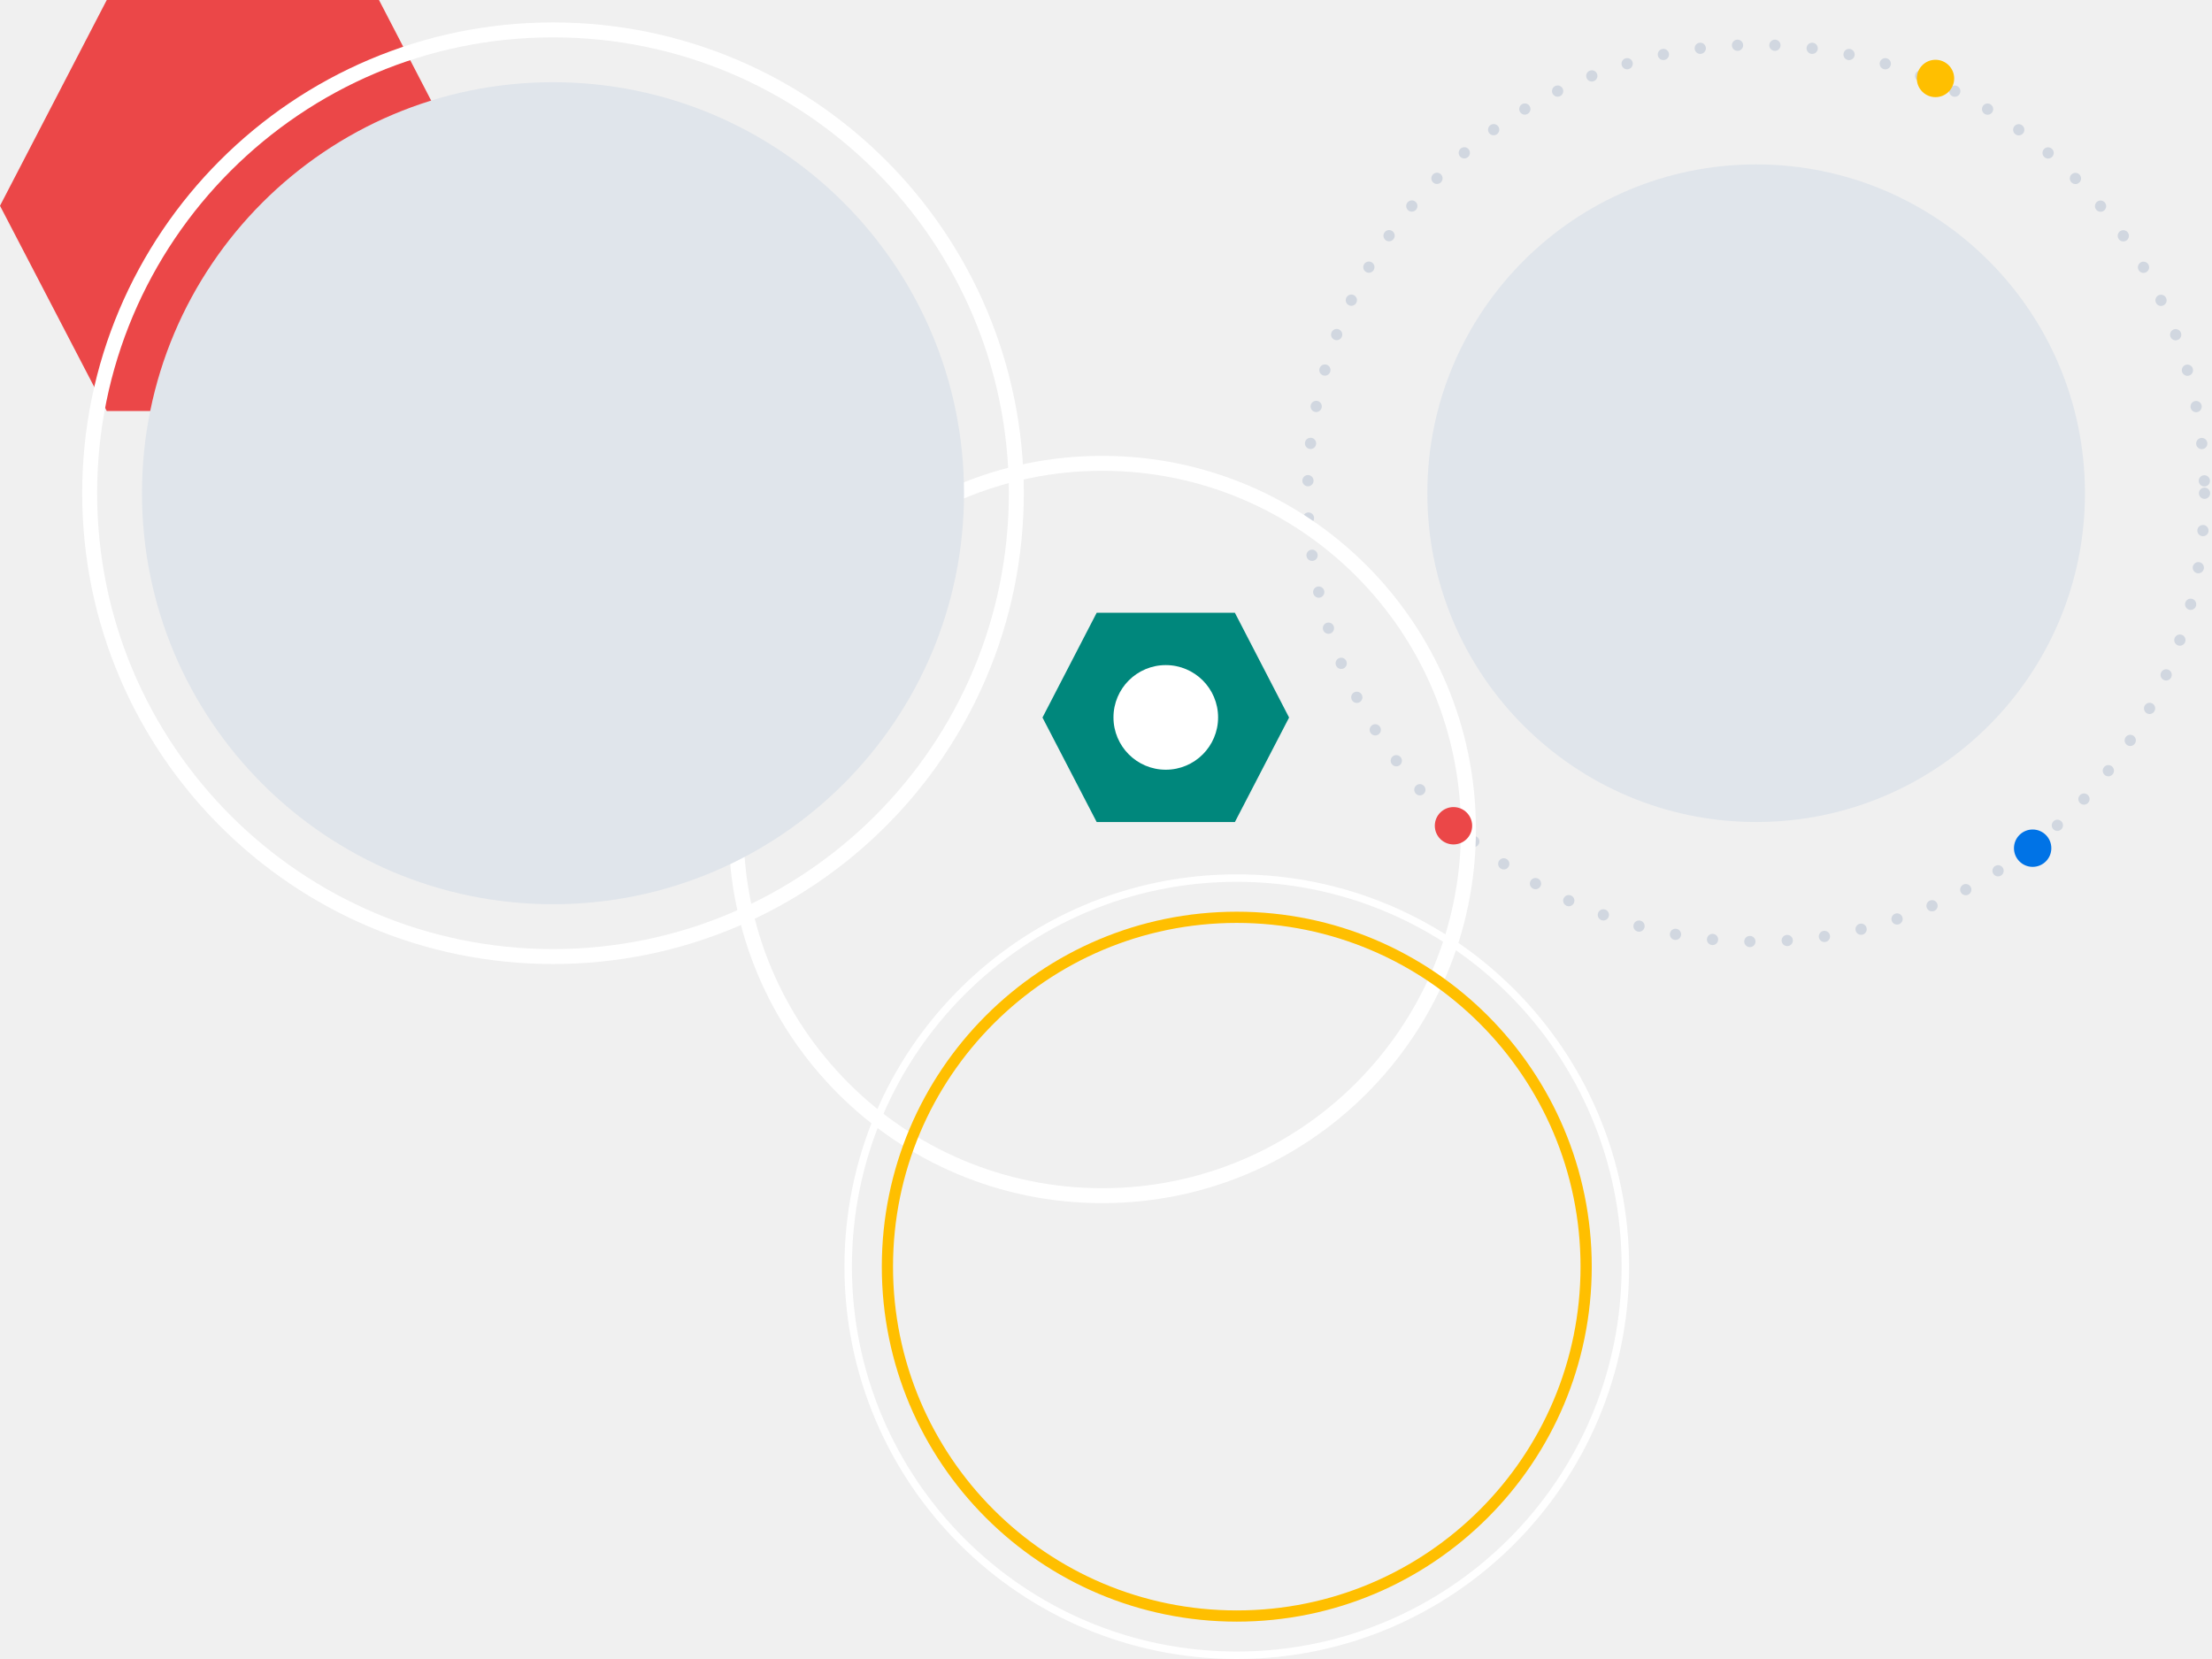
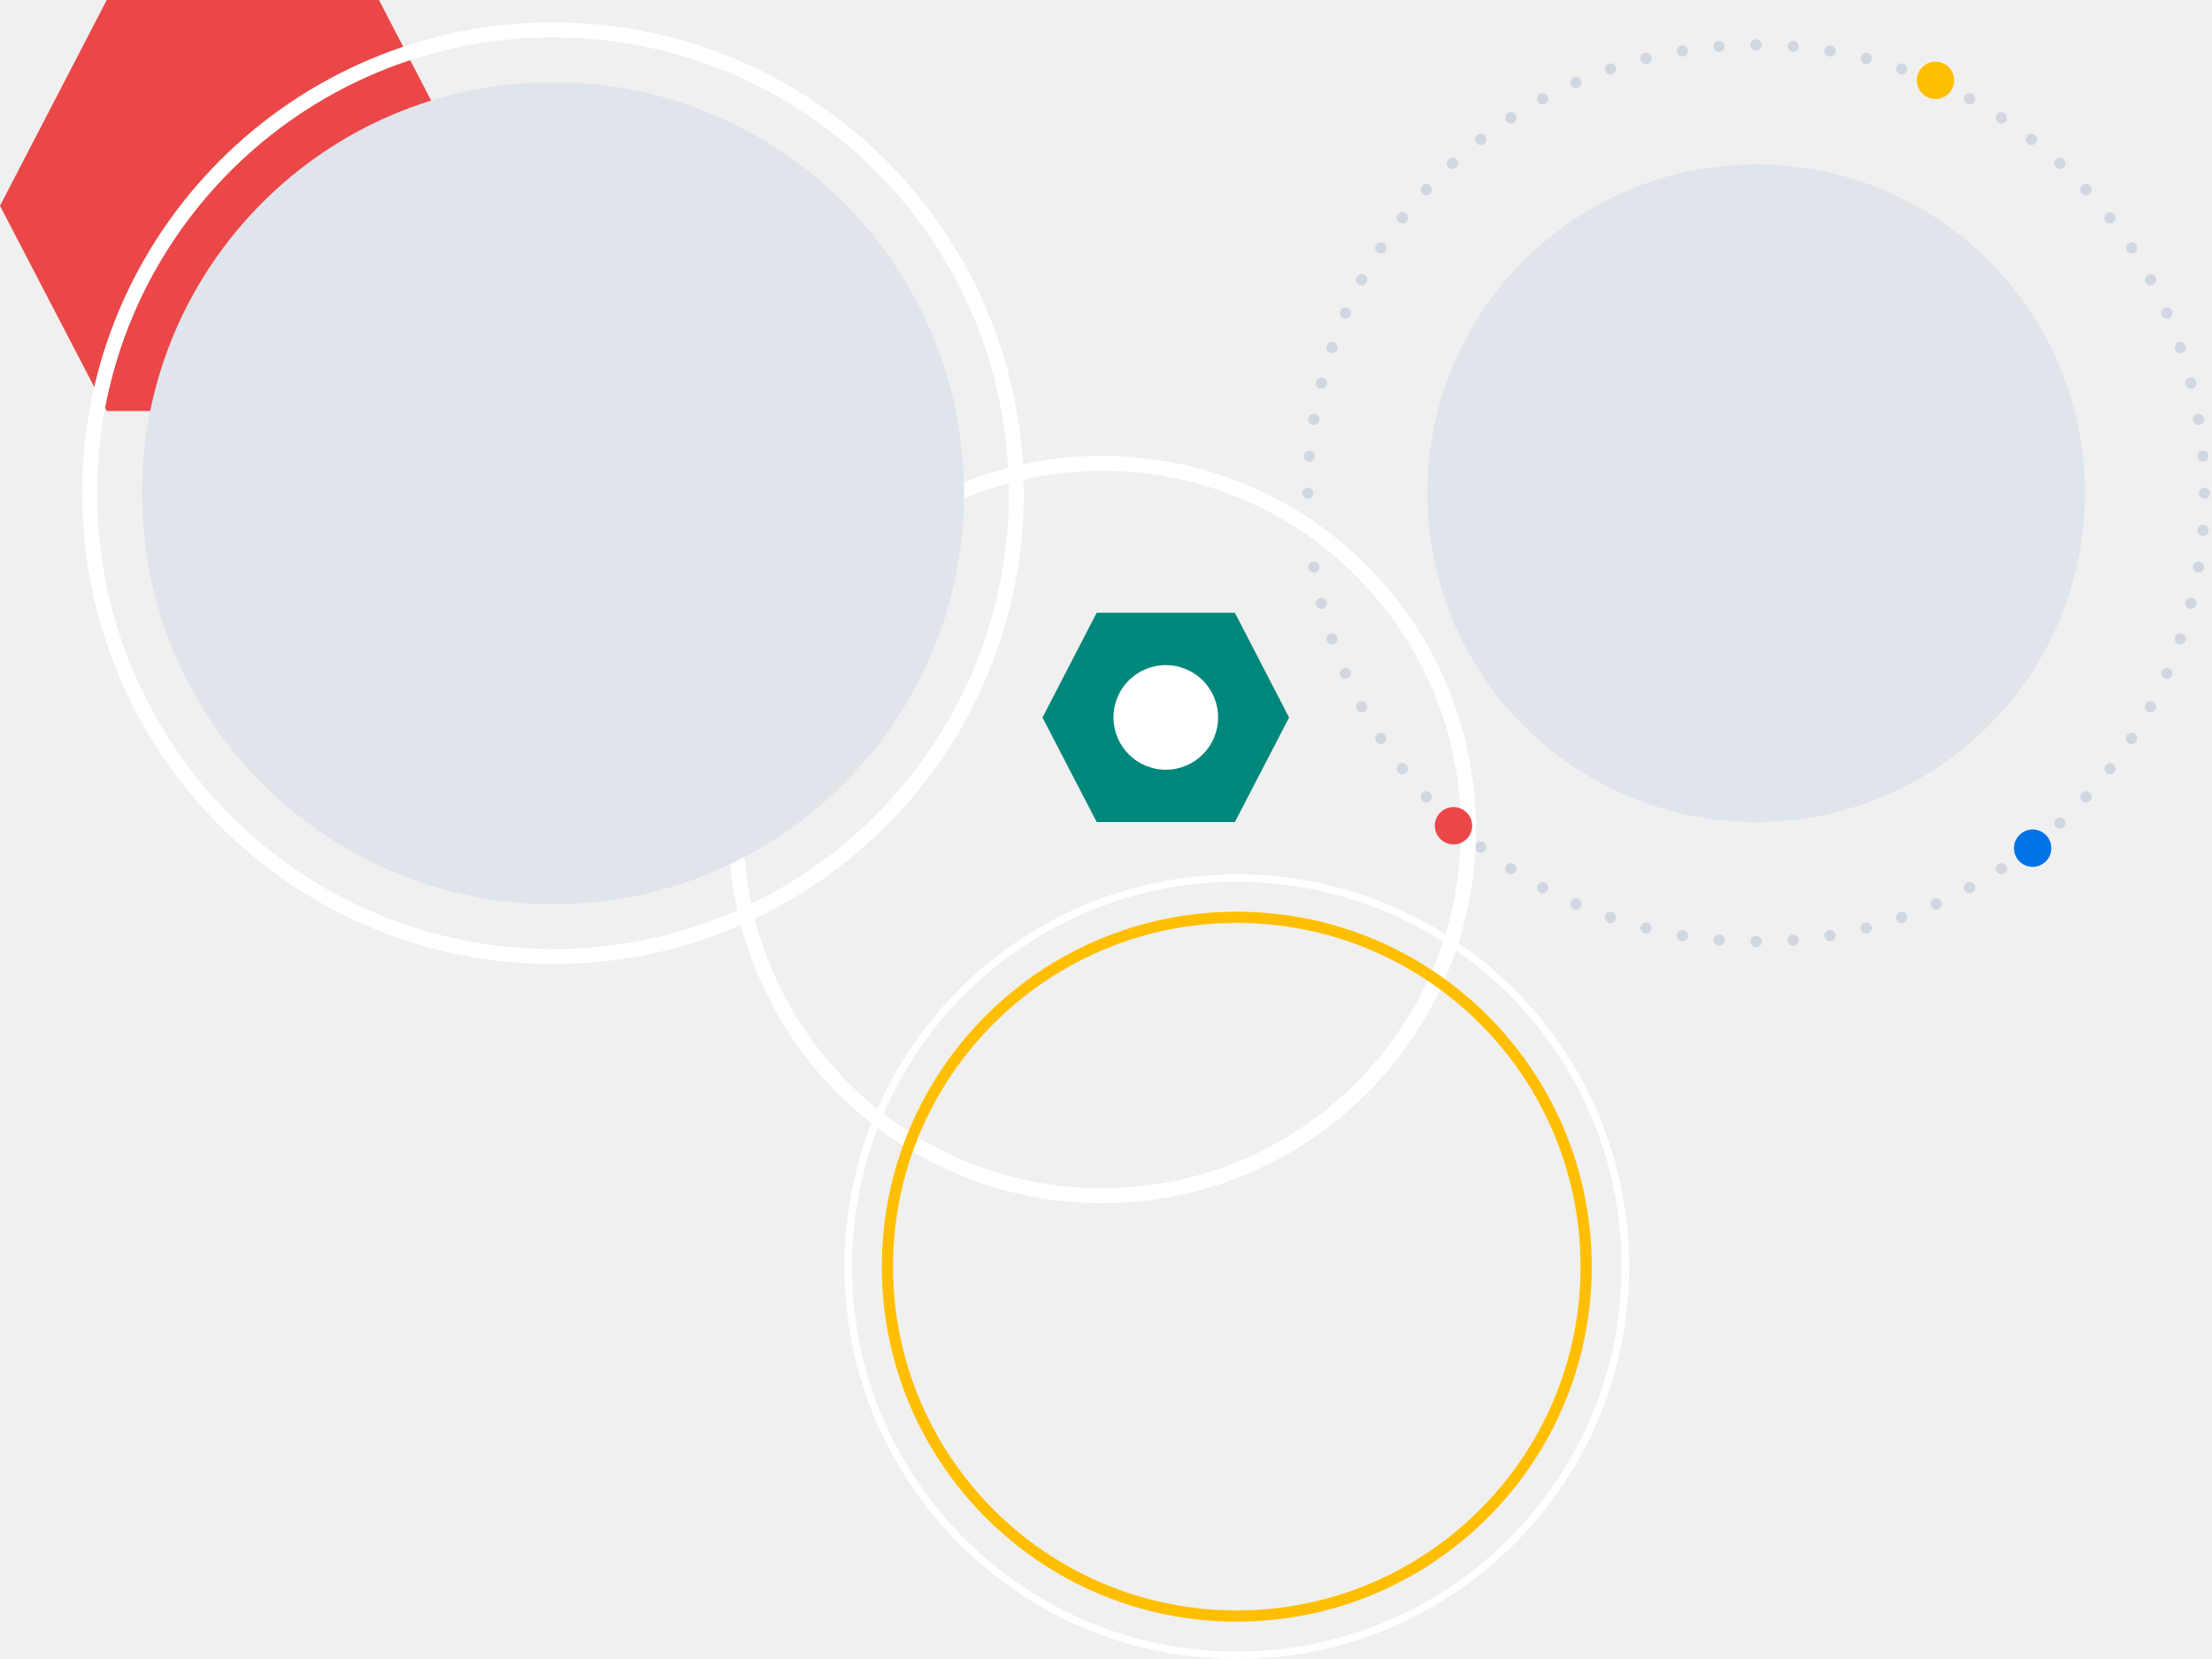
<svg xmlns="http://www.w3.org/2000/svg" width="592" height="444" viewBox="0 0 592 444" fill="none">
  <path d="M0 55.072L28.571 110H101.429L130 55.072L101.429 0H28.571L0 55.072Z" fill="#EB4748" />
  <path d="M279 192.036L293.505 220H330.495L345 192.036L330.495 164H293.505L279 192.036Z" fill="#00877C" />
  <circle cx="312" cy="192" r="14" fill="white" />
-   <circle cx="470" cy="132" r="120" stroke="#D1D7E0" stroke-width="3" stroke-linecap="round" stroke-linejoin="round" stroke-dasharray="0.01 10" />
+   <path fill-rule="evenodd" clip-rule="evenodd" d="M469.995 10.5H470.005C470.833 10.5 471.505 11.172 471.505 12C471.505 12.829 470.833 13.5 470.005 13.5H469.995C469.167 13.5 468.495 12.829 468.495 12C468.495 11.172 469.167 10.5 469.995 10.5ZM478.419 12.281C478.486 11.456 479.21 10.841 480.036 10.909L480.046 10.909C480.872 10.977 481.486 11.701 481.419 12.527C481.351 13.352 480.627 13.967 479.801 13.899L479.791 13.899C478.966 13.831 478.351 13.107 478.419 12.281ZM461.581 12.281C461.649 13.107 461.034 13.831 460.209 13.899L460.199 13.899C459.373 13.967 458.649 13.352 458.582 12.527C458.514 11.701 459.128 10.977 459.954 10.909L459.964 10.909C460.79 10.841 461.514 11.456 461.581 12.281ZM488.276 13.373C488.411 12.556 489.183 12.003 490.001 12.139L490.011 12.14C490.828 12.276 491.381 13.048 491.245 13.865C491.11 14.683 490.337 15.235 489.52 15.1L489.51 15.098C488.693 14.963 488.14 14.191 488.276 13.373ZM451.724 13.373C451.86 14.191 451.307 14.963 450.49 15.098L450.48 15.1C449.663 15.235 448.89 14.683 448.755 13.865C448.619 13.048 449.172 12.276 449.989 12.14L449.999 12.139C450.817 12.003 451.589 12.556 451.724 13.373ZM441.991 15.277C442.194 16.08 441.707 16.895 440.904 17.098L440.894 17.101C440.091 17.303 439.276 16.817 439.073 16.013C438.87 15.21 439.357 14.395 440.16 14.192L440.17 14.189C440.973 13.987 441.788 14.473 441.991 15.277ZM498.009 15.277C498.212 14.473 499.027 13.987 499.83 14.189L499.84 14.192C500.643 14.395 501.13 15.21 500.927 16.013C500.724 16.817 499.909 17.303 499.106 17.101L499.096 17.098C498.293 16.895 497.806 16.08 498.009 15.277ZM432.445 17.984C432.714 18.767 432.297 19.62 431.514 19.889L431.504 19.893C430.721 20.162 429.868 19.744 429.599 18.961C429.33 18.177 429.747 17.324 430.53 17.055L430.54 17.052C431.323 16.783 432.177 17.2 432.445 17.984ZM507.555 17.984C507.823 17.2 508.677 16.783 509.46 17.052L509.47 17.055C510.253 17.324 510.67 18.177 510.401 18.961C510.132 19.744 509.279 20.162 508.496 19.893L508.486 19.889C507.703 19.62 507.286 18.767 507.555 17.984ZM423.161 21.475C423.495 22.233 423.15 23.118 422.391 23.451L422.382 23.455C421.624 23.788 420.739 23.444 420.406 22.685C420.072 21.927 420.417 21.042 421.176 20.709L421.185 20.704C421.943 20.371 422.828 20.716 423.161 21.475ZM516.839 21.475C517.172 20.716 518.057 20.371 518.815 20.704L518.824 20.709C519.583 21.042 519.928 21.927 519.594 22.685C519.261 23.444 518.376 23.788 517.618 23.455L517.609 23.451C516.85 23.118 516.505 22.233 516.839 21.475ZM414.2 25.725C414.595 26.453 414.325 27.363 413.597 27.758L413.588 27.763C412.86 28.158 411.949 27.888 411.554 27.159C411.159 26.431 411.429 25.521 412.158 25.126L412.167 25.121C412.895 24.726 413.805 24.996 414.2 25.725ZM525.8 25.725C526.195 24.996 527.105 24.726 527.834 25.121L527.842 25.126C528.571 25.521 528.841 26.431 528.446 27.159C528.051 27.888 527.14 28.158 526.412 27.763L526.404 27.758C525.675 27.363 525.405 26.453 525.8 25.725ZM405.619 30.704C406.073 31.397 405.878 32.327 405.185 32.78L405.177 32.786C404.484 33.239 403.554 33.045 403.101 32.352C402.647 31.659 402.841 30.729 403.534 30.276L403.542 30.27C404.235 29.817 405.165 30.011 405.619 30.704ZM534.381 30.704C534.835 30.011 535.765 29.817 536.458 30.27L536.466 30.276C537.159 30.73 537.353 31.659 536.899 32.352C536.446 33.045 535.516 33.239 534.823 32.786L534.815 32.78C534.122 32.327 533.927 31.397 534.381 30.704ZM397.479 36.373C397.988 37.026 397.871 37.969 397.218 38.478L397.21 38.484C396.557 38.994 395.614 38.877 395.105 38.223C394.596 37.57 394.712 36.627 395.366 36.118L395.374 36.112C396.027 35.603 396.97 35.72 397.479 36.373ZM542.521 36.373C543.03 35.72 543.973 35.603 544.626 36.112L544.634 36.118C545.288 36.627 545.404 37.57 544.895 38.224C544.386 38.877 543.443 38.994 542.79 38.484L542.782 38.478C542.129 37.969 542.012 37.026 542.521 36.373ZM389.833 42.693C390.394 43.302 390.355 44.251 389.746 44.812L389.739 44.819C389.129 45.38 388.181 45.341 387.619 44.732C387.058 44.123 387.097 43.174 387.706 42.612L387.714 42.605C388.323 42.044 389.272 42.083 389.833 42.693ZM550.167 42.693C550.728 42.083 551.677 42.044 552.286 42.606L552.294 42.612C552.903 43.174 552.942 44.123 552.381 44.732C551.819 45.341 550.871 45.38 550.261 44.819L550.254 44.812C549.645 44.251 549.606 43.302 550.167 42.693ZM382.732 49.619C383.341 50.181 383.38 51.13 382.819 51.739L382.812 51.746C382.251 52.355 381.302 52.394 380.693 51.833C380.083 51.272 380.044 50.323 380.606 49.714L380.612 49.706C381.174 49.097 382.123 49.058 382.732 49.619ZM557.268 49.619C557.877 49.058 558.826 49.097 559.388 49.706L559.394 49.714C559.956 50.323 559.917 51.272 559.307 51.833C558.698 52.394 557.749 52.355 557.188 51.746L557.181 51.739C556.62 51.13 556.659 50.181 557.268 49.619ZM376.223 57.105C376.877 57.614 376.994 58.557 376.484 59.21L376.478 59.218C375.969 59.871 375.027 59.988 374.373 59.479C373.72 58.97 373.603 58.027 374.112 57.374L374.118 57.366C374.628 56.712 375.57 56.596 376.223 57.105ZM563.777 57.105C564.43 56.596 565.372 56.712 565.882 57.366L565.888 57.374C566.397 58.027 566.28 58.97 565.627 59.479C564.974 59.988 564.031 59.871 563.522 59.218L563.516 59.21C563.006 58.557 563.123 57.614 563.777 57.105ZM370.352 65.1C371.045 65.554 371.239 66.484 370.786 67.177L370.78 67.185C370.327 67.878 369.397 68.073 368.704 67.619C368.011 67.165 367.816 66.235 368.27 65.542L368.276 65.534C368.729 64.841 369.659 64.647 370.352 65.1ZM569.648 65.1C570.341 64.647 571.271 64.841 571.724 65.534L571.73 65.542C572.184 66.235 571.989 67.165 571.296 67.619C570.603 68.073 569.673 67.879 569.22 67.185L569.214 67.177C568.761 66.484 568.955 65.554 569.648 65.1ZM365.159 73.554C365.888 73.949 366.158 74.86 365.763 75.588L365.758 75.597C365.363 76.325 364.453 76.595 363.725 76.2C362.996 75.805 362.726 74.895 363.121 74.166L363.126 74.158C363.521 73.429 364.431 73.159 365.159 73.554ZM574.841 73.554C575.569 73.159 576.479 73.43 576.874 74.158L576.879 74.166C577.274 74.895 577.004 75.805 576.275 76.2C575.547 76.595 574.637 76.325 574.242 75.597L574.237 75.588C573.842 74.86 574.112 73.949 574.841 73.554ZM360.685 82.406C361.444 82.739 361.788 83.624 361.455 84.382L361.451 84.391C361.118 85.15 360.233 85.495 359.475 85.161C358.716 84.828 358.371 83.943 358.705 83.185L358.709 83.176C359.042 82.417 359.927 82.072 360.685 82.406ZM579.315 82.406C580.073 82.073 580.958 82.417 581.291 83.176L581.295 83.185C581.629 83.943 581.284 84.828 580.525 85.161C579.767 85.495 578.882 85.15 578.549 84.391L578.545 84.382C578.212 83.624 578.556 82.739 579.315 82.406ZM356.961 91.599C357.744 91.868 358.162 92.721 357.893 93.504L357.889 93.514C357.62 94.297 356.767 94.714 355.984 94.445C355.2 94.177 354.783 93.323 355.052 92.54L355.055 92.53C355.324 91.747 356.177 91.33 356.961 91.599ZM583.039 91.599C583.823 91.33 584.676 91.747 584.945 92.53L584.948 92.54C585.217 93.323 584.8 94.177 584.016 94.445C583.233 94.714 582.38 94.297 582.111 93.514L582.107 93.504C581.838 92.721 582.256 91.868 583.039 91.599ZM354.013 101.073C354.817 101.276 355.303 102.091 355.1 102.894L355.098 102.904C354.895 103.707 354.08 104.194 353.277 103.991C352.473 103.788 351.987 102.973 352.189 102.17L352.192 102.16C352.395 101.357 353.21 100.87 354.013 101.073ZM585.987 101.073C586.79 100.87 587.605 101.357 587.808 102.16L587.811 102.17C588.013 102.973 587.527 103.788 586.723 103.991C585.92 104.194 585.105 103.707 584.902 102.904L584.9 102.894C584.697 102.091 585.183 101.276 585.987 101.073ZM351.865 110.755C352.683 110.89 353.235 111.663 353.1 112.48L353.098 112.49C352.963 113.307 352.191 113.86 351.373 113.724C350.556 113.589 350.003 112.817 350.139 111.999L350.14 111.989C350.276 111.172 351.048 110.619 351.865 110.755ZM588.135 110.755C588.952 110.619 589.724 111.172 589.86 111.989L589.861 111.999C589.997 112.817 589.444 113.589 588.627 113.724C587.809 113.86 587.037 113.307 586.902 112.49L586.9 112.48C586.765 111.663 587.317 110.89 588.135 110.755ZM350.527 120.582C351.352 120.649 351.967 121.373 351.899 122.199L351.899 122.209C351.831 123.034 351.107 123.649 350.281 123.581C349.456 123.514 348.841 122.79 348.909 121.964L348.909 121.954C348.977 121.128 349.701 120.514 350.527 120.582ZM589.473 120.582C590.299 120.514 591.023 121.128 591.091 121.954L591.091 121.964C591.159 122.79 590.544 123.514 589.719 123.581C588.893 123.649 588.169 123.034 588.101 122.209L588.101 122.199C588.033 121.373 588.648 120.649 589.473 120.582ZM590 130.495C590.828 130.495 591.5 131.167 591.5 131.995V132.005C591.5 132.833 590.828 133.505 590 133.505C589.172 133.505 588.5 132.833 588.5 132.005V131.995C588.5 131.167 589.172 130.495 590 130.495ZM350 130.495C350.828 130.495 351.5 131.167 351.5 131.995V132.005C351.5 132.833 350.828 133.505 350 133.505C349.172 133.505 348.5 132.833 348.5 132.005V131.995C348.5 131.167 349.172 130.495 350 130.495ZM589.719 140.419C590.544 140.486 591.159 141.21 591.091 142.036L591.091 142.046C591.023 142.872 590.299 143.486 589.473 143.419C588.648 143.351 588.033 142.627 588.101 141.801L588.101 141.791C588.169 140.966 588.893 140.351 589.719 140.419ZM350.281 140.419C351.107 140.351 351.831 140.966 351.899 141.791L351.899 141.801C351.967 142.627 351.352 143.351 350.527 143.419C349.701 143.486 348.977 142.872 348.909 142.046L348.909 142.036C348.841 141.21 349.456 140.486 350.281 140.419ZM588.627 150.276C589.444 150.411 589.997 151.183 589.861 152.001L589.86 152.011C589.724 152.828 588.952 153.381 588.135 153.245C587.317 153.11 586.765 152.337 586.9 151.52L586.902 151.51C587.037 150.693 587.809 150.14 588.627 150.276ZM351.373 150.276C352.191 150.14 352.963 150.693 353.098 151.51L353.1 151.52C353.235 152.337 352.683 153.11 351.865 153.245C351.048 153.381 350.276 152.828 350.14 152.011L350.139 152.001C350.003 151.183 350.556 150.411 351.373 150.276ZM353.277 160.009C354.08 159.806 354.895 160.293 355.098 161.096L355.1 161.106C355.303 161.909 354.817 162.724 354.013 162.927C353.21 163.13 352.395 162.643 352.192 161.84L352.189 161.83C351.987 161.027 352.473 160.212 353.277 160.009ZM586.723 160.009C587.527 160.212 588.013 161.027 587.811 161.83L587.808 161.84C587.605 162.643 586.79 163.13 585.987 162.927C585.183 162.724 584.697 161.909 584.9 161.106L584.902 161.096C585.105 160.293 585.92 159.806 586.723 160.009ZM355.984 169.555C356.767 169.286 357.62 169.703 357.889 170.486L357.893 170.496C358.162 171.279 357.744 172.132 356.961 172.401C356.177 172.67 355.324 172.253 355.055 171.47L355.052 171.46C354.783 170.677 355.2 169.823 355.984 169.555ZM584.016 169.555C584.8 169.823 585.217 170.677 584.948 171.46L584.945 171.47C584.676 172.253 583.823 172.67 583.039 172.401C582.256 172.132 581.838 171.279 582.107 170.496L582.111 170.486C582.38 169.703 583.233 169.286 584.016 169.555ZM359.475 178.839C360.233 178.505 361.118 178.85 361.451 179.609L361.455 179.618C361.788 180.376 361.444 181.261 360.685 181.594C359.927 181.928 359.042 181.583 358.709 180.824L358.705 180.815C358.371 180.057 358.716 179.172 359.475 178.839ZM580.525 178.839C581.284 179.172 581.629 180.057 581.295 180.815L581.291 180.824C580.958 181.583 580.073 181.928 579.315 181.594C578.556 181.261 578.212 180.376 578.545 179.618L578.549 179.609C578.882 178.85 579.767 178.505 580.525 178.839ZM363.725 187.8C364.453 187.405 365.363 187.675 365.758 188.403L365.763 188.412C366.158 189.14 365.888 190.051 365.159 190.446C364.431 190.841 363.521 190.571 363.126 189.842L363.121 189.833C362.726 189.105 362.996 188.195 363.725 187.8ZM576.275 187.8C577.004 188.195 577.274 189.105 576.879 189.834L576.874 189.842C576.479 190.571 575.569 190.841 574.841 190.446C574.112 190.051 573.842 189.14 574.237 188.412L574.242 188.404C574.637 187.675 575.547 187.405 576.275 187.8ZM368.704 196.381C369.397 195.927 370.327 196.122 370.78 196.815L370.786 196.823C371.239 197.516 371.045 198.446 370.352 198.899C369.659 199.353 368.729 199.159 368.276 198.466L368.27 198.458C367.816 197.765 368.011 196.835 368.704 196.381ZM571.296 196.381C571.989 196.835 572.184 197.765 571.73 198.458L571.724 198.466C571.271 199.159 570.341 199.353 569.648 198.899C568.955 198.446 568.761 197.516 569.214 196.823L569.22 196.815C569.673 196.122 570.603 195.927 571.296 196.381ZM374.373 204.521C375.026 204.012 375.969 204.129 376.478 204.782L376.484 204.79C376.994 205.443 376.877 206.386 376.223 206.895C375.57 207.404 374.628 207.288 374.118 206.634L374.112 206.626C373.603 205.973 373.72 205.03 374.373 204.521ZM565.627 204.521C566.28 205.03 566.397 205.973 565.888 206.626L565.882 206.634C565.372 207.288 564.43 207.404 563.777 206.895C563.123 206.386 563.006 205.443 563.516 204.79L563.522 204.782C564.031 204.129 564.973 204.012 565.627 204.521ZM380.693 212.167C381.302 211.606 382.251 211.645 382.812 212.254L382.819 212.261C383.38 212.871 383.341 213.819 382.732 214.381C382.123 214.942 381.174 214.903 380.612 214.294L380.606 214.286C380.044 213.677 380.083 212.728 380.693 212.167ZM559.307 212.167C559.917 212.728 559.956 213.677 559.394 214.286L559.388 214.294C558.826 214.903 557.877 214.942 557.268 214.381C556.659 213.819 556.62 212.871 557.181 212.261L557.188 212.254C557.749 211.645 558.698 211.606 559.307 212.167ZM387.619 219.268C388.181 218.659 389.129 218.62 389.739 219.181L389.746 219.188C390.355 219.749 390.394 220.698 389.833 221.307C389.272 221.917 388.323 221.956 387.714 221.394L387.706 221.388C387.097 220.826 387.058 219.877 387.619 219.268ZM552.381 219.268C552.942 219.877 552.903 220.826 552.294 221.388L552.286 221.394C551.677 221.956 550.728 221.917 550.167 221.307C549.606 220.698 549.645 219.749 550.254 219.188L550.261 219.181C550.871 218.62 551.819 218.659 552.381 219.268ZM395.105 225.777C395.614 225.123 396.557 225.006 397.21 225.516L397.218 225.522C397.871 226.031 397.988 226.973 397.479 227.627C396.97 228.28 396.027 228.397 395.374 227.888L395.366 227.882C394.712 227.372 394.596 226.43 395.105 225.777ZM544.895 225.777C545.404 226.43 545.288 227.372 544.634 227.882L544.626 227.888C543.973 228.397 543.03 228.28 542.521 227.627C542.012 226.974 542.129 226.031 542.782 225.522L542.79 225.516C543.443 225.006 544.386 225.123 544.895 225.777ZM403.101 231.648C403.554 230.955 404.484 230.761 405.177 231.214L405.185 231.22C405.878 231.673 406.073 232.603 405.619 233.296C405.165 233.989 404.235 234.184 403.542 233.73L403.534 233.724C402.841 233.271 402.647 232.341 403.101 231.648ZM536.899 231.648C537.353 232.341 537.159 233.271 536.466 233.724L536.458 233.73C535.765 234.184 534.835 233.989 534.381 233.296C533.927 232.603 534.122 231.673 534.815 231.22L534.823 231.214C535.516 230.761 536.446 230.955 536.899 231.648ZM411.554 236.841C411.949 236.112 412.86 235.842 413.588 236.237L413.596 236.242C414.325 236.637 414.595 237.547 414.2 238.275C413.805 239.004 412.895 239.274 412.166 238.879L412.158 238.874C411.429 238.479 411.159 237.569 411.554 236.841ZM528.446 236.841C528.841 237.569 528.571 238.479 527.842 238.874L527.833 238.879C527.105 239.274 526.195 239.004 525.8 238.275C525.405 237.547 525.675 236.637 526.403 236.242L526.412 236.237C527.14 235.842 528.051 236.112 528.446 236.841ZM420.406 241.315C420.739 240.556 421.624 240.212 422.382 240.545L422.391 240.549C423.15 240.882 423.495 241.767 423.161 242.525C422.828 243.284 421.943 243.629 421.185 243.295L421.176 243.291C420.417 242.958 420.072 242.073 420.406 241.315ZM519.594 241.315C519.928 242.073 519.583 242.958 518.824 243.291L518.815 243.295C518.057 243.629 517.172 243.284 516.839 242.525C516.505 241.767 516.85 240.882 517.609 240.549L517.618 240.545C518.376 240.212 519.261 240.556 519.594 241.315ZM429.599 245.039C429.868 244.256 430.721 243.838 431.504 244.107L431.514 244.111C432.297 244.38 432.714 245.233 432.445 246.016C432.177 246.8 431.323 247.217 430.54 246.948L430.53 246.945C429.747 246.676 429.33 245.823 429.599 245.039ZM510.401 245.039C510.67 245.823 510.253 246.676 509.47 246.945L509.46 246.948C508.677 247.217 507.823 246.8 507.555 246.016C507.286 245.233 507.703 244.38 508.486 244.111L508.496 244.107C509.279 243.838 510.132 244.256 510.401 245.039ZM439.073 247.987C439.276 247.183 440.091 246.697 440.894 246.9L440.904 246.902C441.707 247.105 442.194 247.92 441.991 248.723C441.788 249.527 440.973 250.013 440.17 249.811L440.16 249.808C439.357 249.605 438.87 248.79 439.073 247.987ZM500.927 247.987C501.13 248.79 500.643 249.605 499.84 249.808L499.83 249.811C499.027 250.013 498.212 249.527 498.009 248.723C497.806 247.92 498.293 247.105 499.096 246.902L499.106 246.9C499.909 246.697 500.724 247.183 500.927 247.987ZM448.755 250.135C448.89 249.317 449.663 248.765 450.48 248.9L450.49 248.902C451.307 249.037 451.86 249.809 451.724 250.627C451.589 251.444 450.817 251.997 449.999 251.861L449.989 251.86C449.172 251.724 448.619 250.952 448.755 250.135ZM491.245 250.135C491.381 250.952 490.828 251.724 490.011 251.86L490.001 251.861C489.183 251.997 488.411 251.444 488.276 250.627C488.14 249.809 488.693 249.037 489.51 248.902L489.52 248.9C490.337 248.765 491.11 249.317 491.245 250.135ZM458.582 251.473C458.649 250.648 459.373 250.033 460.199 250.101L460.209 250.101C461.034 250.169 461.649 250.893 461.581 251.719C461.514 252.544 460.79 253.159 459.964 253.091L459.954 253.091C459.128 253.023 458.514 252.299 458.582 251.473ZM481.419 251.473C481.486 252.299 480.872 253.023 480.046 253.091L480.036 253.091C479.21 253.159 478.486 252.544 478.419 251.719C478.351 250.893 478.966 250.169 479.791 250.101L479.801 250.101C480.627 250.033 481.351 250.648 481.419 251.473ZM468.495 252C468.495 251.172 469.167 250.5 469.995 250.5H470.005C470.833 250.5 471.505 251.172 471.505 252C471.505 252.828 470.833 253.5 470.005 253.5H469.995C469.167 253.5 468.495 252.828 468.495 252Z" fill="#D1D7E0" />
  <circle cx="295" cy="222" r="98" stroke="white" stroke-width="4" />
  <circle cx="148" cy="132" r="124" stroke="white" stroke-width="4" />
  <circle cx="148" cy="132" r="110" fill="#E0E5EB" />
  <circle cx="331" cy="339" r="93.5" stroke="#FFBF00" stroke-width="3" />
  <circle cx="331" cy="339" r="104" stroke="white" stroke-width="2" />
  <circle cx="470" cy="132" r="88" fill="#E0E5EB" />
  <circle cx="389" cy="221" r="5" fill="#EB4748" />
-   <circle cx="518" cy="21" r="5" fill="#FFBF00" />
+   <circle cx="518" cy="21.5" r="5" fill="#FFBF00" />
  <circle cx="544" cy="227" r="5" fill="#0073E6" />
</svg>
